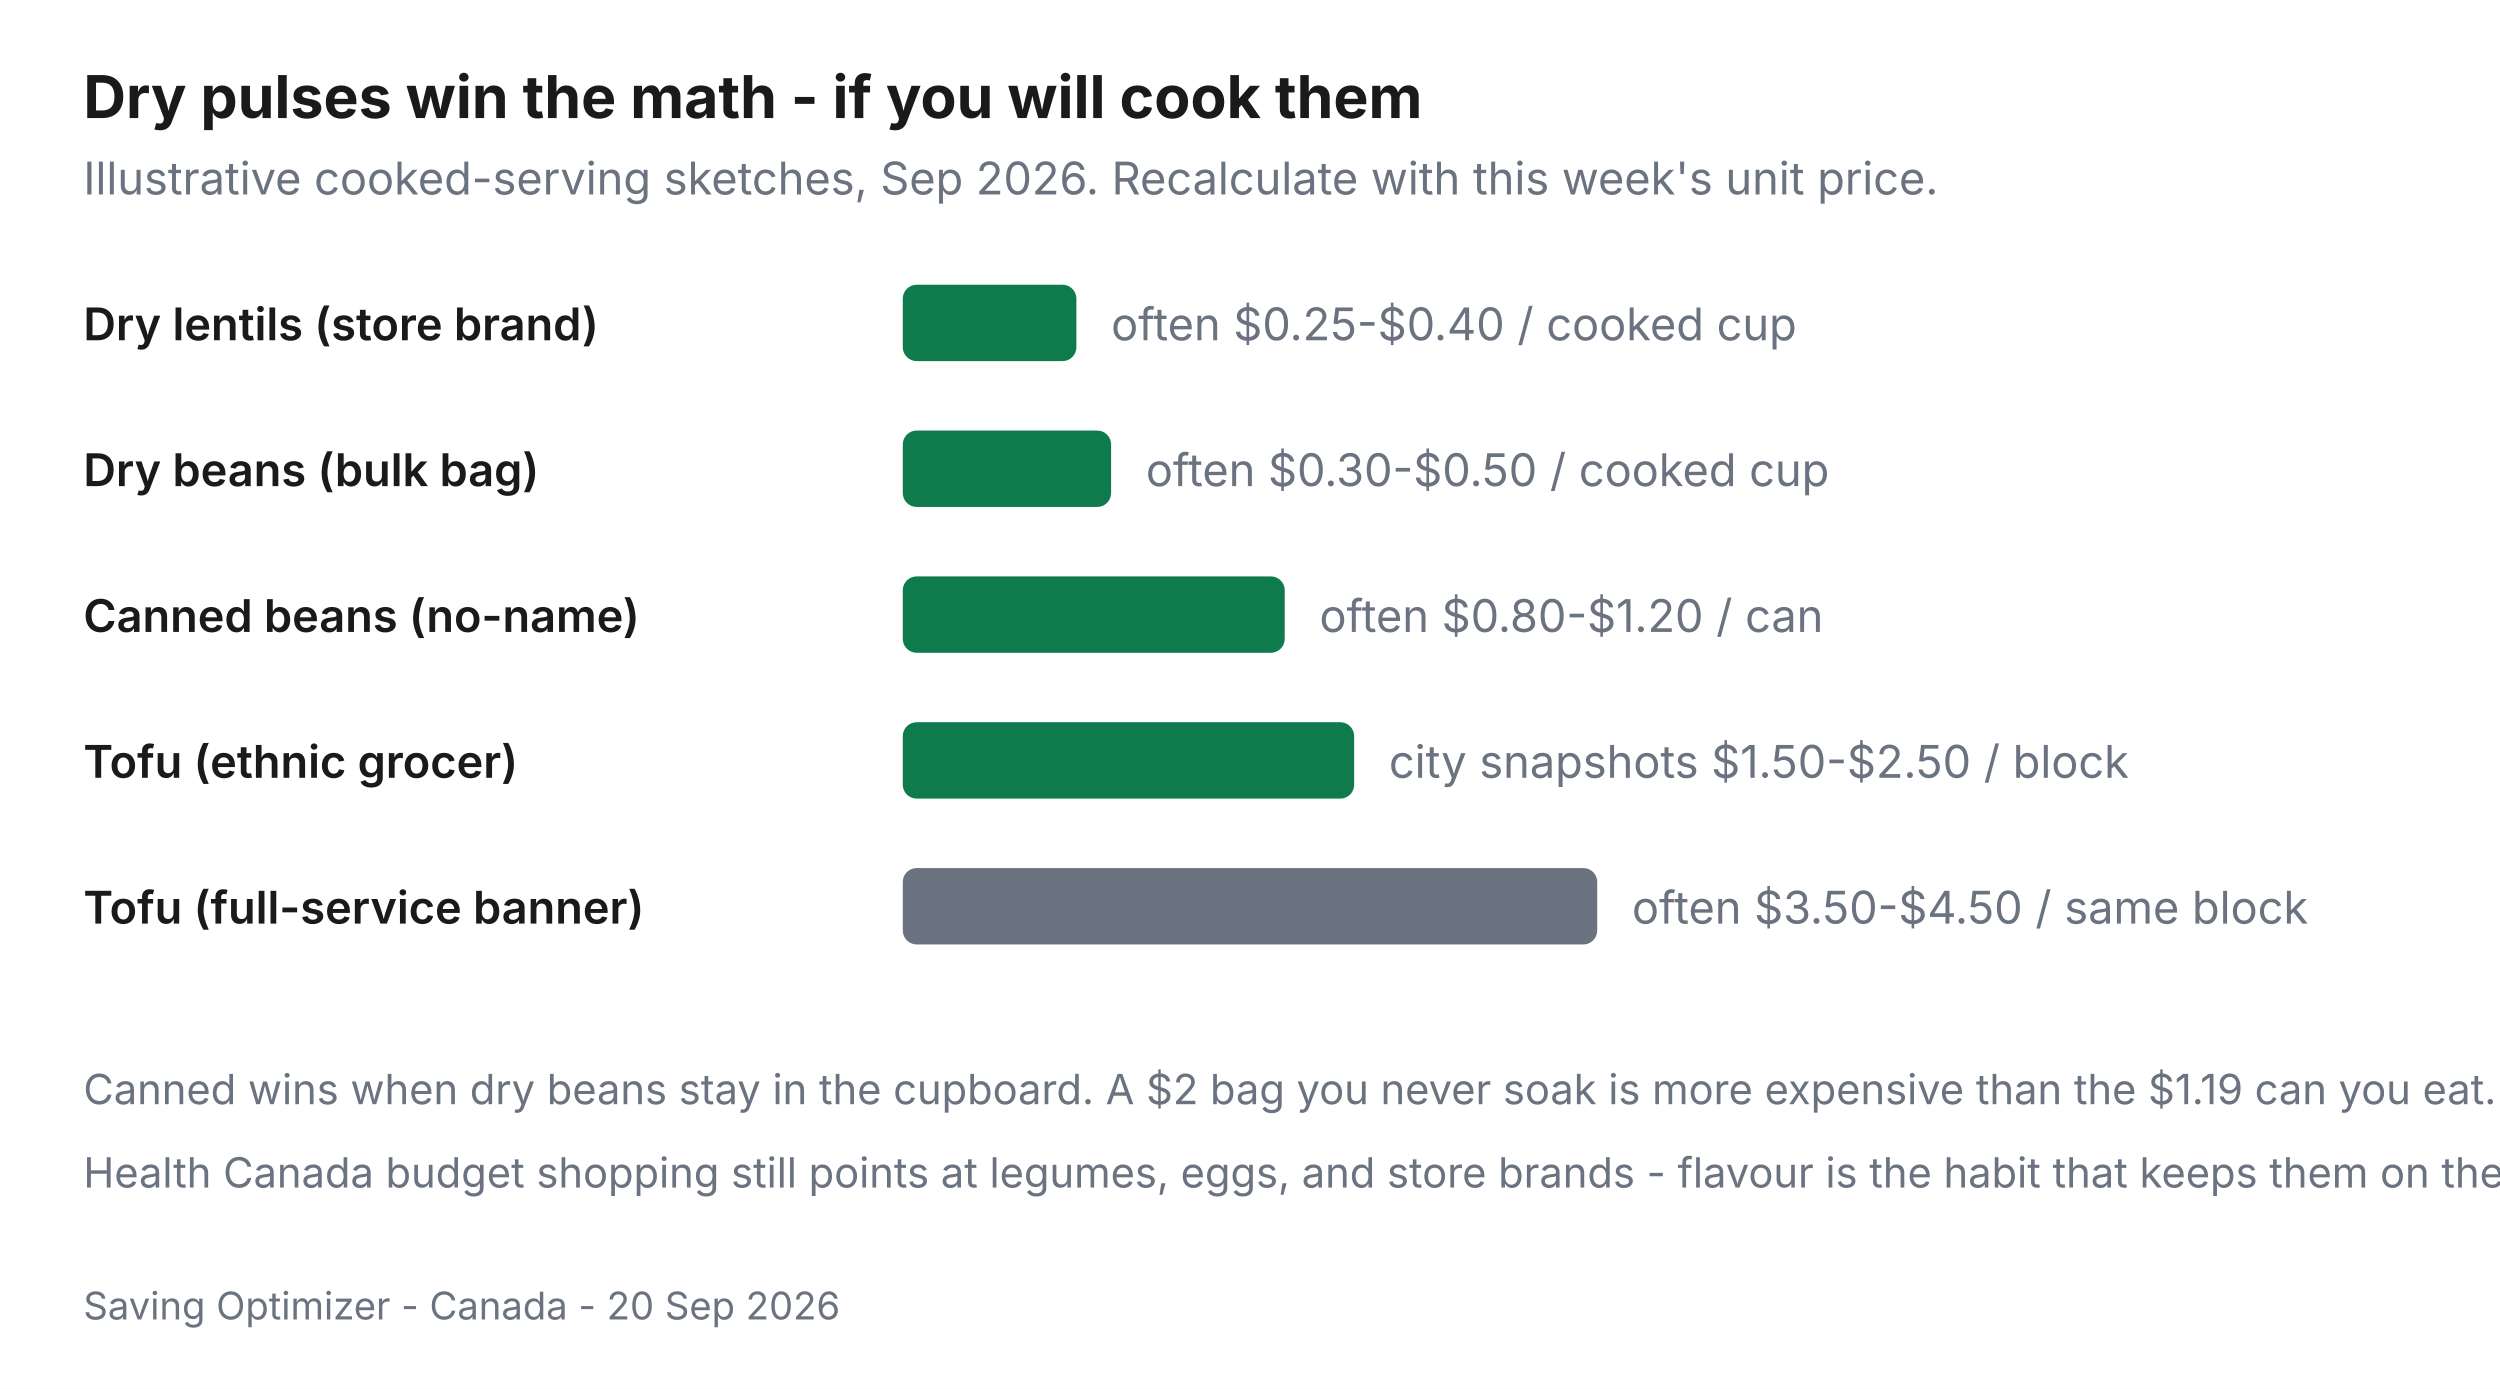
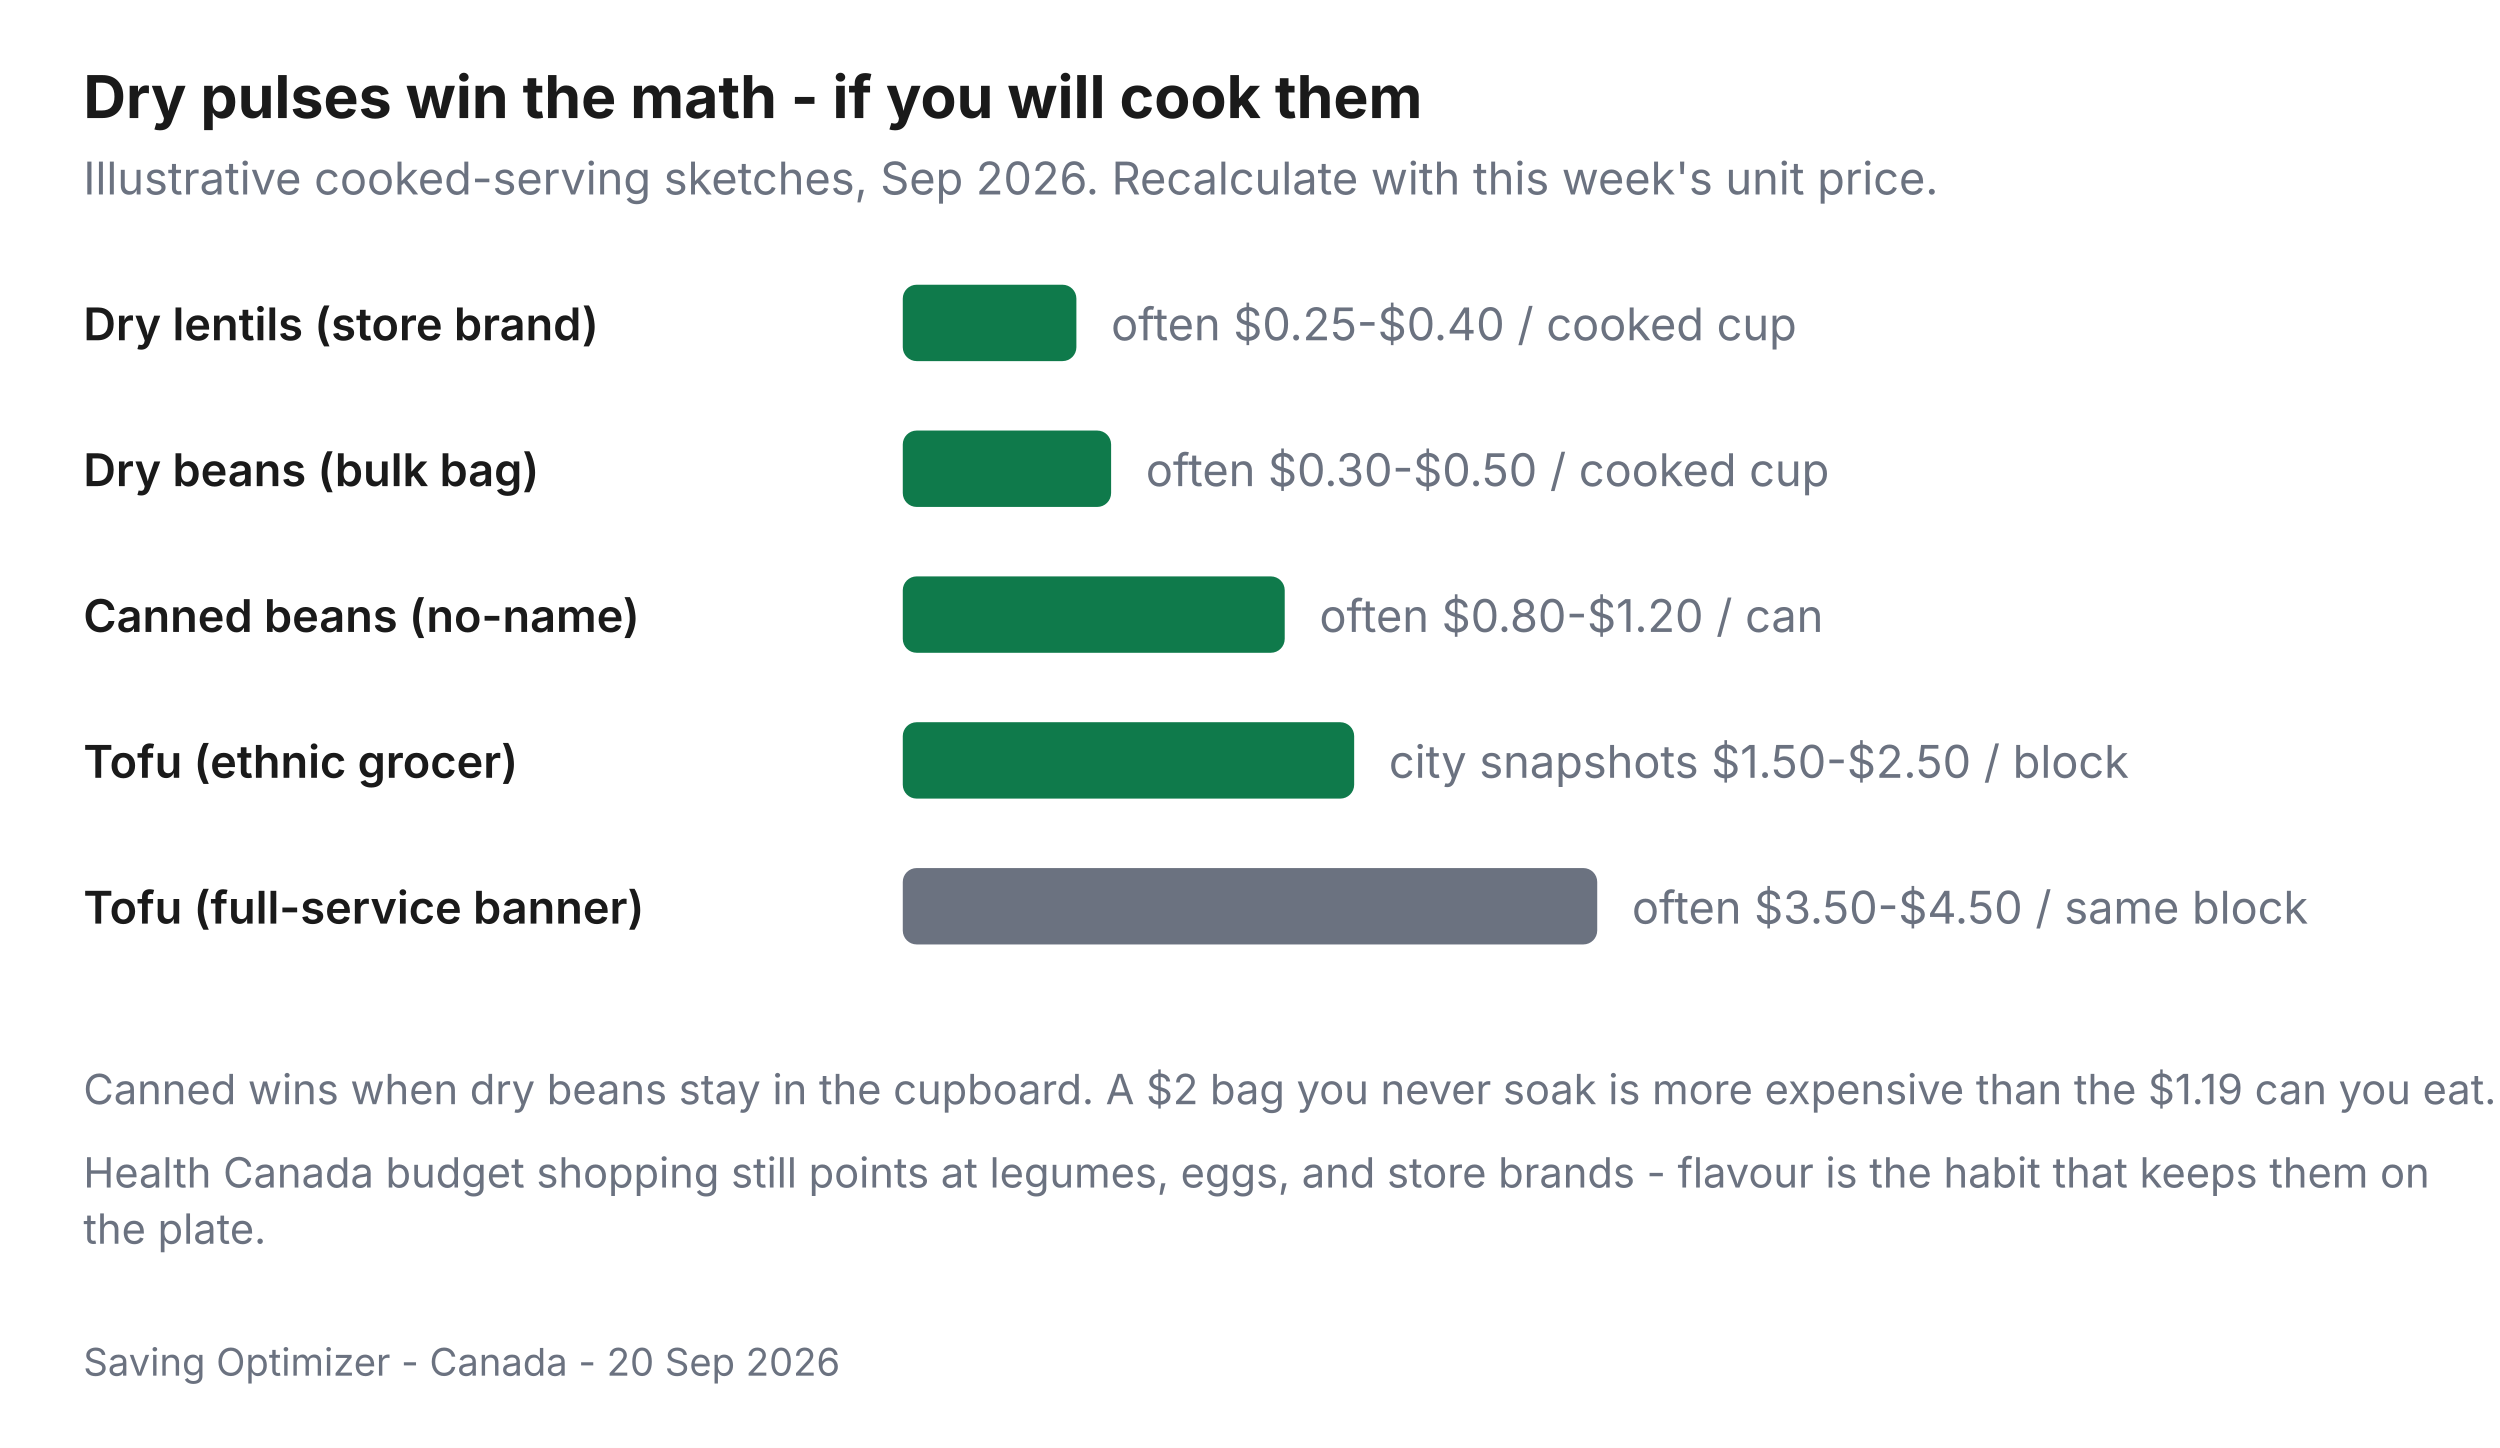
- <svg xmlns="http://www.w3.org/2000/svg" viewBox="0 0 720 400" role="img" aria-labelledby="title desc">
-   <rect width="720" height="400" fill="#FFFFFF" />
+ <svg xmlns="http://www.w3.org/2000/svg" viewBox="0 0 720 417" role="img" aria-labelledby="title desc">
+   <rect width="720" height="417" fill="#FFFFFF" />
  <text x="24" y="34" font-family="Inter, system-ui, sans-serif" font-size="17" font-weight="700" fill="#1A1A1A">Dry pulses win the math - if you will cook them</text>
  <text x="24" y="56" font-family="Inter, system-ui, sans-serif" font-size="13" fill="#6B7280">Illustrative cooked-serving sketches, Sep 2026. Recalculate with this week's unit price.</text>
  <g font-family="Inter, system-ui, sans-serif" font-size="13">
    <text x="24" y="98" font-weight="600" fill="#1A1A1A">Dry lentils (store brand)</text>
    <rect x="260" y="82" width="50" height="22" rx="4" fill="#0F7A4B" />
    <text x="320" y="98" fill="#6B7280">often $0.25-$0.40 / cooked cup</text>
    <text x="24" y="140" font-weight="600" fill="#1A1A1A">Dry beans (bulk bag)</text>
    <rect x="260" y="124" width="60" height="22" rx="4" fill="#0F7A4B" />
    <text x="330" y="140" fill="#6B7280">often $0.30-$0.50 / cooked cup</text>
    <text x="24" y="182" font-weight="600" fill="#1A1A1A">Canned beans (no-name)</text>
    <rect x="260" y="166" width="110" height="22" rx="4" fill="#0F7A4B" />
    <text x="380" y="182" fill="#6B7280">often $0.80-$1.20 / can</text>
    <text x="24" y="224" font-weight="600" fill="#1A1A1A">Tofu (ethnic grocer)</text>
    <rect x="260" y="208" width="130" height="22" rx="4" fill="#0F7A4B" />
    <text x="400" y="224" fill="#6B7280">city snapshots $1.50-$2.50 / block</text>
    <text x="24" y="266" font-weight="600" fill="#1A1A1A">Tofu (full-service banner)</text>
    <rect x="260" y="250" width="200" height="22" rx="4" fill="#6B7280" />
    <text x="470" y="266" fill="#6B7280">often $3.50-$4.50 / same block</text>
  </g>
  <text x="24" y="318" font-family="Inter, system-ui, sans-serif" font-size="12" fill="#6B7280">Canned wins when dry beans stay in the cupboard. A $2 bag you never soak is more expensive than the $1.19 can you eat.</text>
-   <text x="24" y="342" font-family="Inter, system-ui, sans-serif" font-size="12" fill="#6B7280">Health Canada budget shopping still points at legumes, eggs, and store brands - flavour is the habit that keeps them on the plate.</text>
-   <text x="24" y="380" font-family="Inter, system-ui, sans-serif" font-size="11" fill="#6B7280">Saving Optimizer - Canada - 20 Sep 2026</text>
+   <text x="24" y="342" font-family="Inter, system-ui, sans-serif" font-size="12" fill="#6B7280">
+     <tspan x="24">Health Canada budget shopping still points at legumes, eggs, and store brands - flavour is the habit that keeps them on </tspan>
+     <tspan x="24" dy="16.2">the plate.</tspan>
+   </text>
+   <text x="24" y="380" font-family="Inter, system-ui, sans-serif" font-size="11" fill="#6B7280" transform="translate(0,16.2)">Saving Optimizer - Canada - 20 Sep 2026</text>
</svg>
